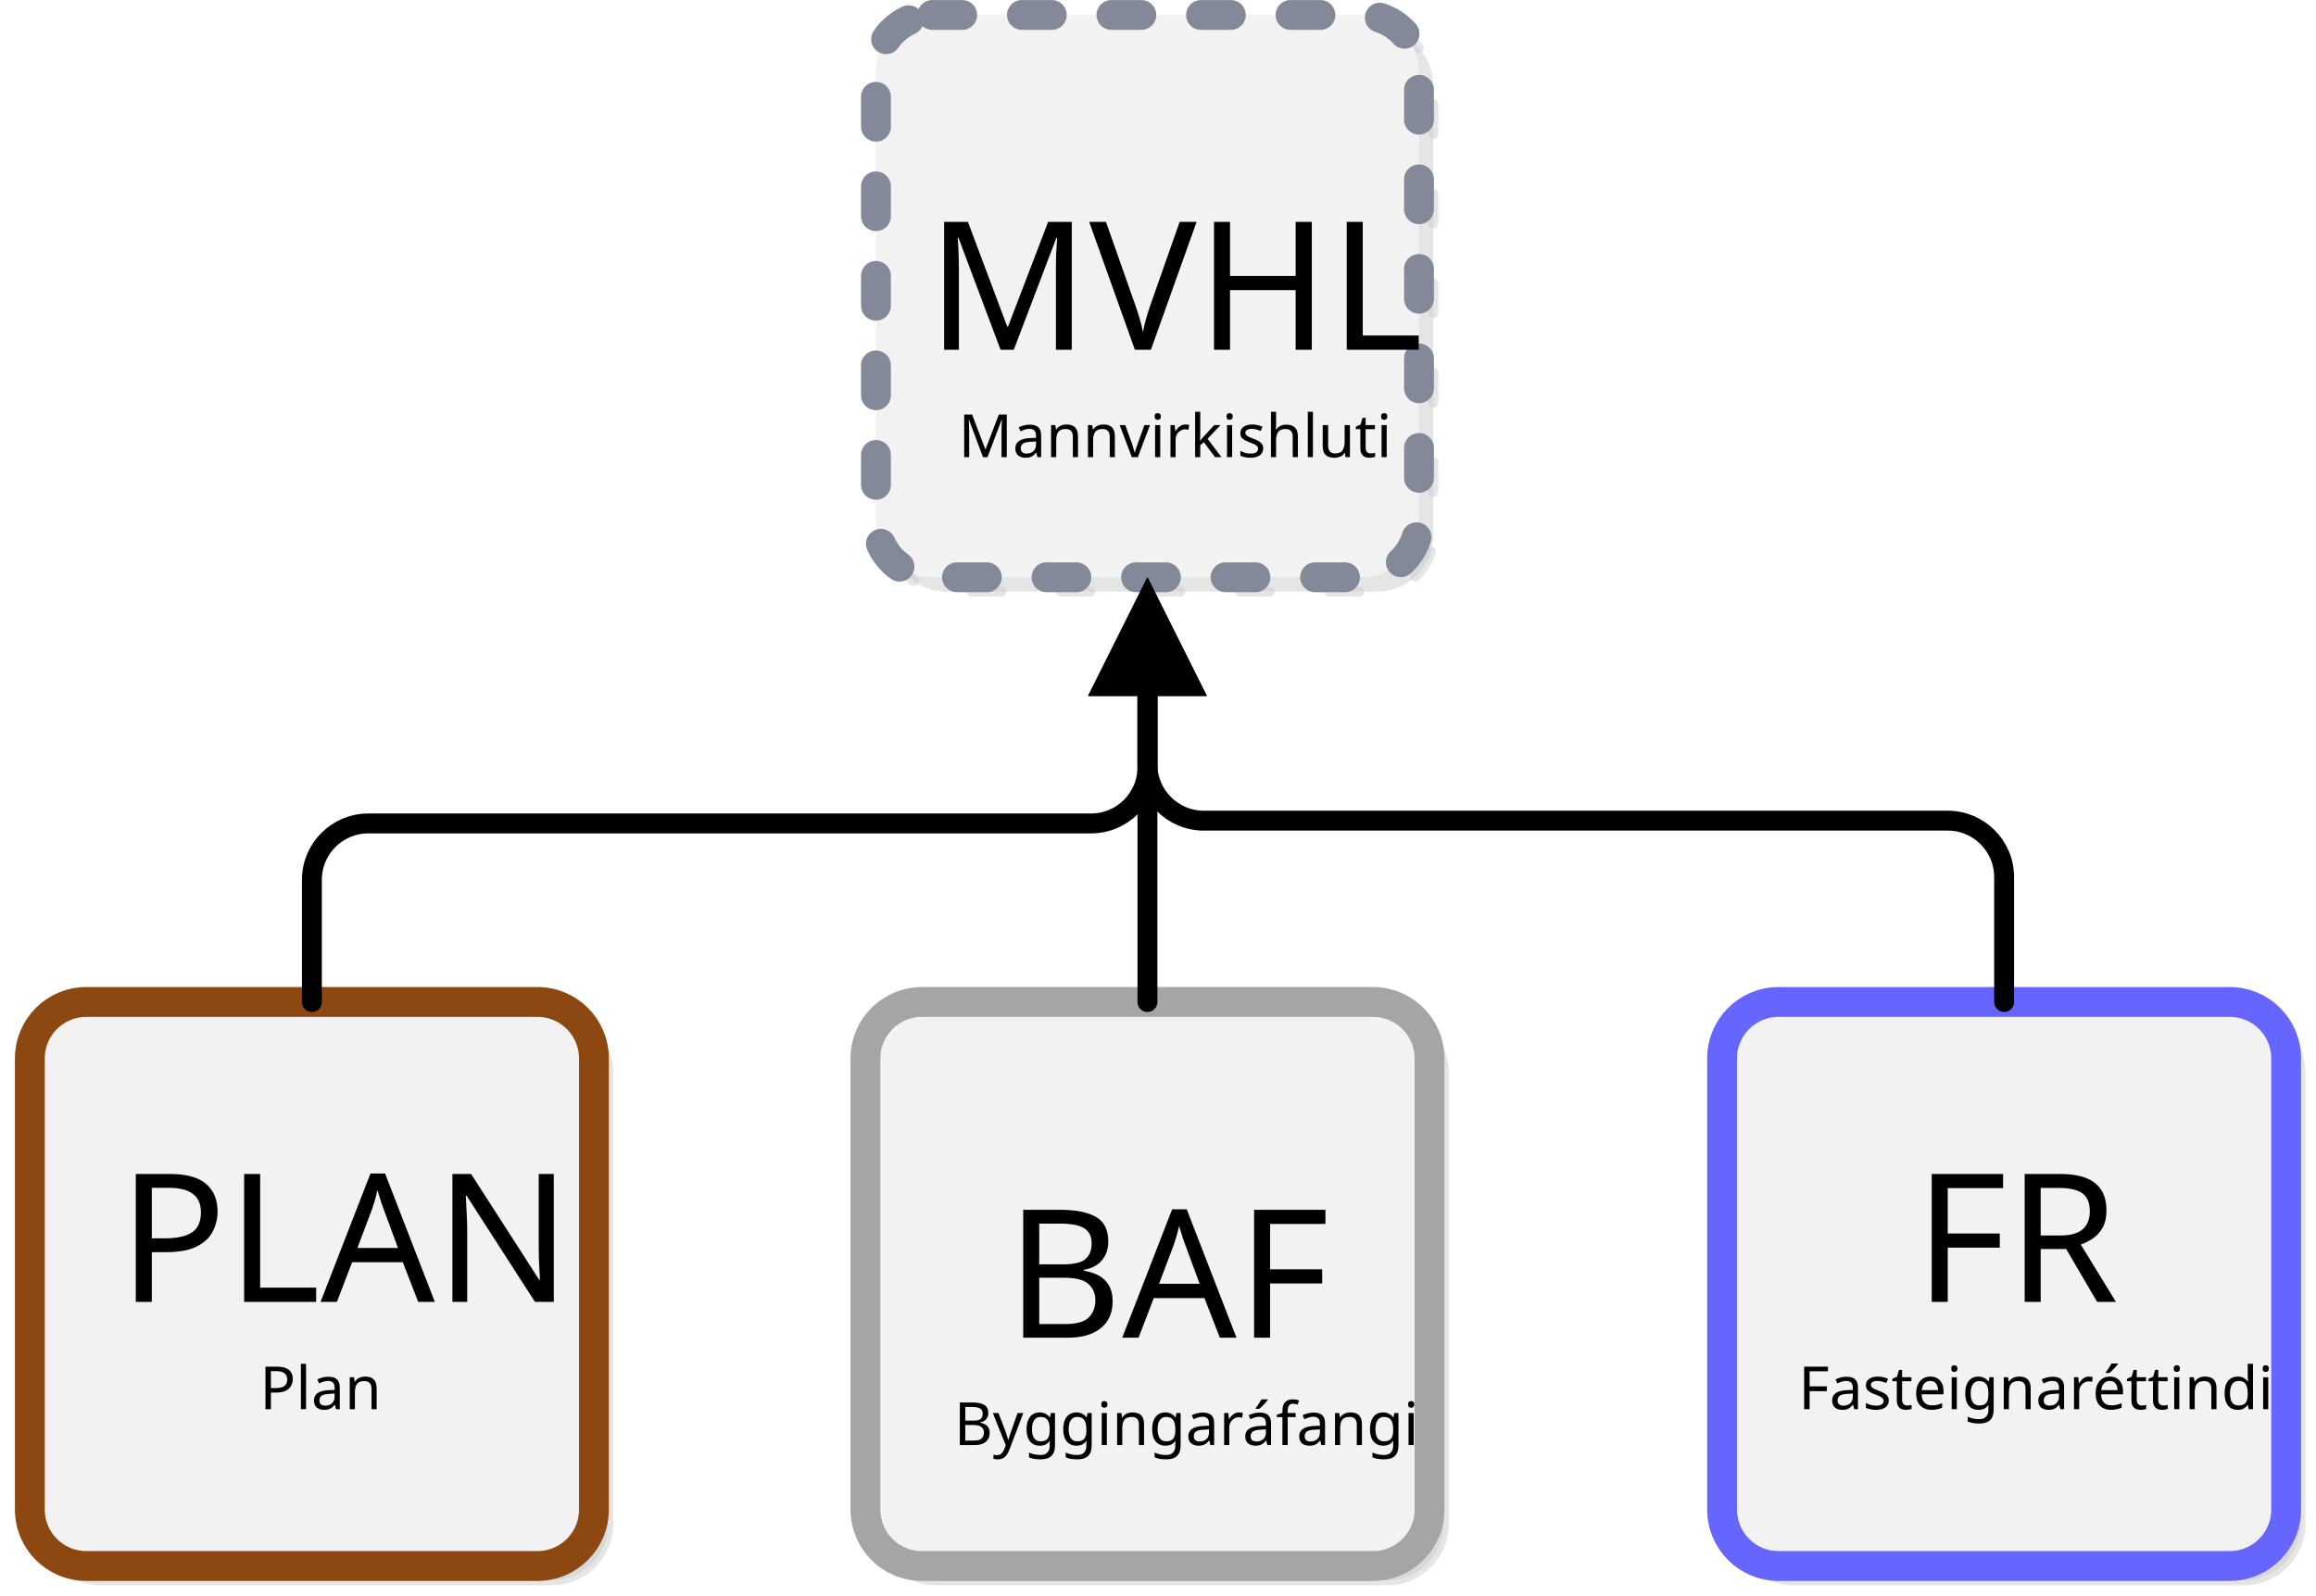
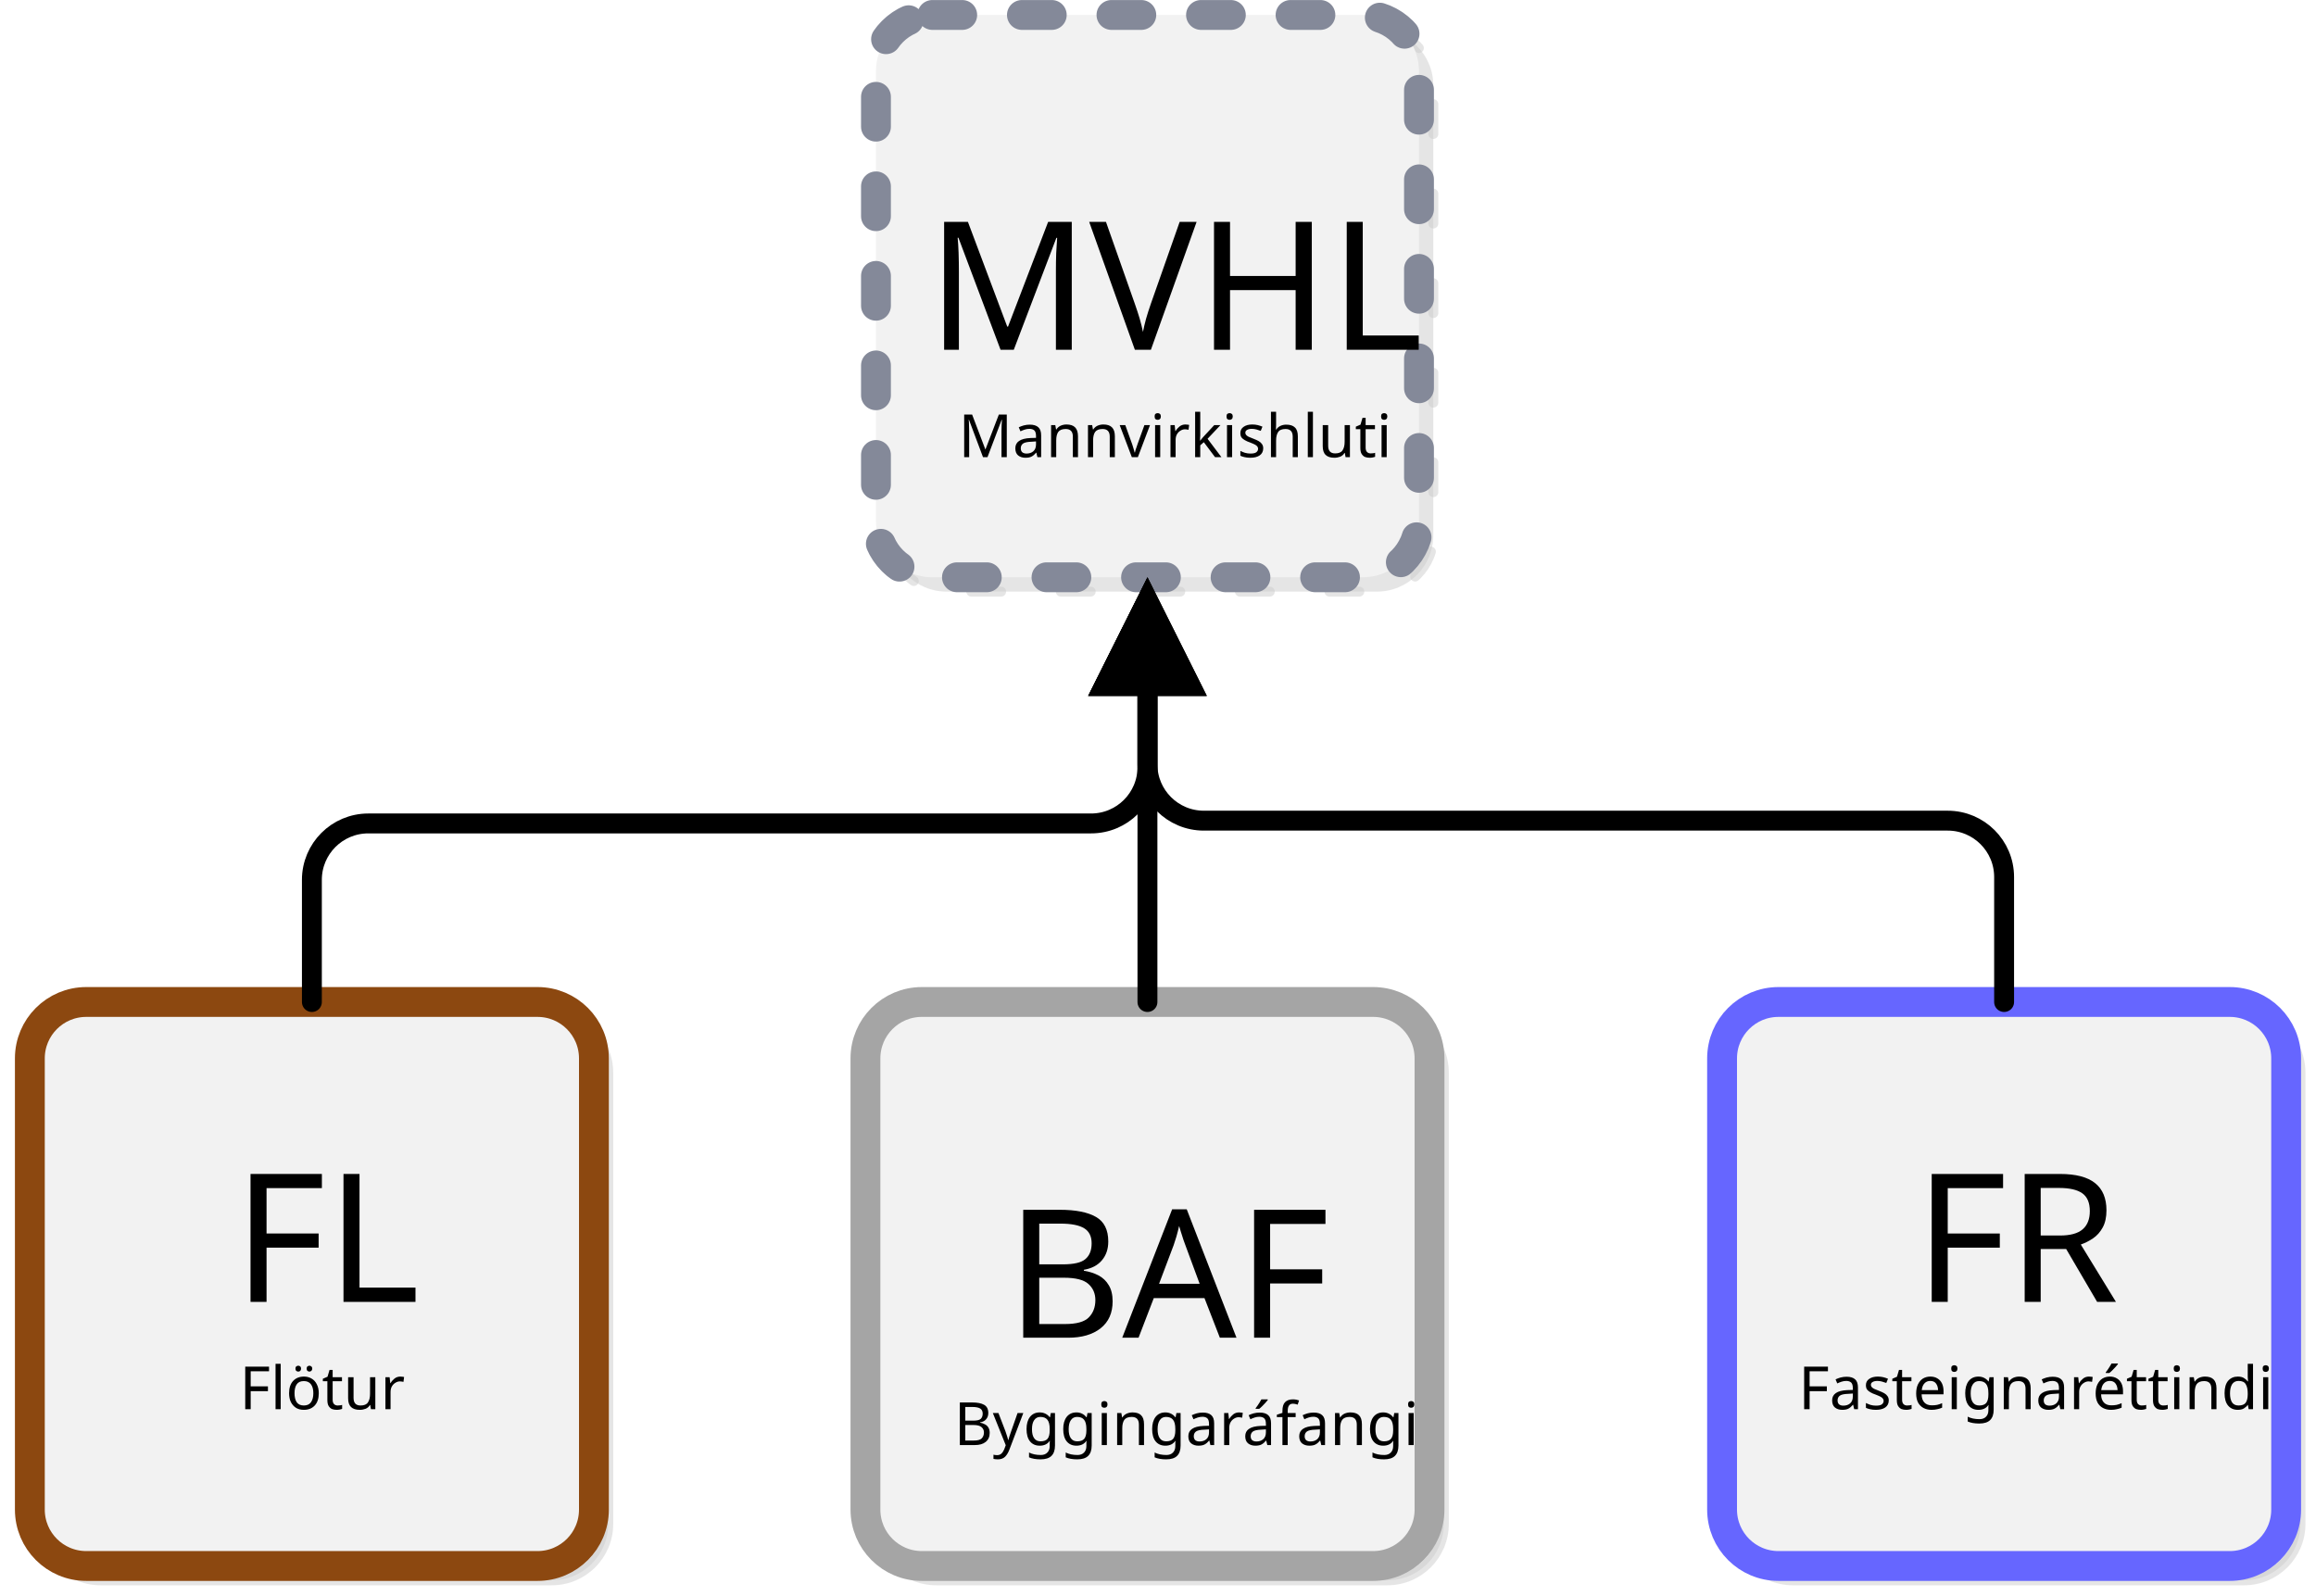
<svg xmlns="http://www.w3.org/2000/svg" xmlns:xlink="http://www.w3.org/1999/xlink" width="3.233in" height="2.228in" viewBox="0 0 232.772 160.406" xml:space="preserve" color-interpolation-filters="sRGB" class="st12">
  <style type="text/css">
	
		.st1 {visibility:visible}
		.st2 {fill:#cdcdcd;fill-opacity:0.5;stroke:#cdcdcd;stroke-dasharray:3,6;stroke-linecap:round;stroke-linejoin:round;stroke-opacity:0.5}
		.st3 {fill:#f2f2f2;stroke:#848999;stroke-dasharray:3,6;stroke-linecap:round;stroke-linejoin:round;stroke-width:3}
		.st4 {fill:#000000;font-family:Calibri;font-size:1.5em}
		.st5 {font-size:0.333em}
		.st6 {fill:#cdcdcd;fill-opacity:0.5;stroke:#cdcdcd;stroke-opacity:0.5}
		.st7 {fill:#f2f2f2;stroke:#8c4810;stroke-width:3}
		.st8 {marker-end:url(#mrkr4-18);stroke:#000000;stroke-linecap:round;stroke-linejoin:round;stroke-width:2}
		.st9 {fill:#000000;fill-opacity:1;stroke:#000000;stroke-opacity:1;stroke-width:0.336}
		.st10 {fill:#f2f2f2;stroke:#a5a5a5;stroke-width:3}
		.st11 {fill:#f2f2f2;stroke:#6666ff;stroke-width:3}
		.st12 {fill:none;fill-rule:evenodd;font-size:12px;overflow:visible;stroke-linecap:square;stroke-miterlimit:3}
	
	</style>
  <defs id="Markers">
    <g id="lend4">
      <path d="M 2 1 L 0 0 L 2 -1 L 2 1 " style="stroke:none" />
    </g>
    <marker id="mrkr4-18" class="st9" refX="-5.96" orient="auto" markerUnits="strokeWidth" overflow="visible">
      <use xlink:href="#lend4" transform="scale(-2.98,-2.98) " />
    </marker>
  </defs>
  <g>
    <g id="shape4-1" transform="translate(88.0394,-102.382)">
      <g id="shadow4-2" transform="matrix(1,0,0,1,1.44,1.44)" class="st1">
        <rect x="0" y="103.882" width="54.578" height="56.523" rx="5.669" ry="5.669" class="st2" />
      </g>
      <rect x="0" y="103.882" width="54.578" height="56.523" rx="5.669" ry="5.669" class="st3" />
      <text x="5.1" y="137.54" class="st4">MVHL <tspan x="8.29" dy="1.8em" class="st5">Mannvirkishluti</tspan>
      </text>
    </g>
    <g id="shape5-7" transform="translate(3,-3)">
      <g id="shadow5-8" transform="matrix(1,0,0,1,1.44,1.44)" class="st1">
        <rect x="0" y="103.713" width="56.693" height="56.693" rx="5.669" ry="5.669" class="st6" />
      </g>
      <rect x="0" y="103.713" width="56.693" height="56.693" rx="5.669" ry="5.669" class="st7" />
-       <text x="8.9" y="133.86" class="st4">PLAN <tspan x="23.1" dy="1.8em" class="st5">Plan</tspan>
+       <text x="20.43" y="133.86" class="st4">FL <tspan x="21.07" dy="1.8em" class="st5">Flötur</tspan>
      </text>
    </g>
    <g id="shape6-13" transform="translate(31.3465,-59.6929)">
      <path d="M0 160.41 L0 148.13 A5.669 5.669 0 0 1 5.67 142.46 L78.31 142.46 A5.669 5.669 -180 0 0 83.98 136.79        L83.98 129.64" class="st8" />
    </g>
    <g id="shape7-19" transform="translate(86.982,-3)">
      <g id="shadow7-20" transform="matrix(1,0,0,1,1.44,1.44)" class="st1">
        <rect x="0" y="103.713" width="56.693" height="56.693" rx="5.669" ry="5.669" class="st6" />
      </g>
      <rect x="0" y="103.713" width="56.693" height="56.693" rx="5.669" ry="5.669" class="st10" />
      <text x="14.11" y="137.46" class="st4">BAF <tspan x="8.91" dy="1.8em" class="st5">Byggingaráfangi</tspan>
      </text>
    </g>
    <g id="shape8-25" transform="translate(122.415,-59.6929)">
      <path d="M-7.09 160.41 L-7.09 129.64" class="st8" />
    </g>
    <g id="shape9-30" transform="translate(173.079,-3)">
      <g id="shadow9-31" transform="matrix(1,0,0,1,1.44,1.44)" class="st1">
        <rect x="0" y="103.713" width="56.693" height="56.693" rx="5.669" ry="5.669" class="st6" />
      </g>
      <rect x="0" y="103.713" width="56.693" height="56.693" rx="5.669" ry="5.669" class="st11" />
      <text x="19.32" y="133.86" class="st4">FR <tspan x="7.67" dy="1.8em" class="st5">Fasteignaréttindi</tspan>
      </text>
    </g>
    <g id="shape10-36" transform="translate(201.425,-59.6929)">
      <path d="M0 160.41 L0 147.85 A5.669 5.669 -180 0 0 -5.67 142.18 L-80.43 142.18 A5.669 5.669 0 0 1 -86.1 136.51        L-86.1 129.64" class="st8" />
    </g>
  </g>
</svg>
